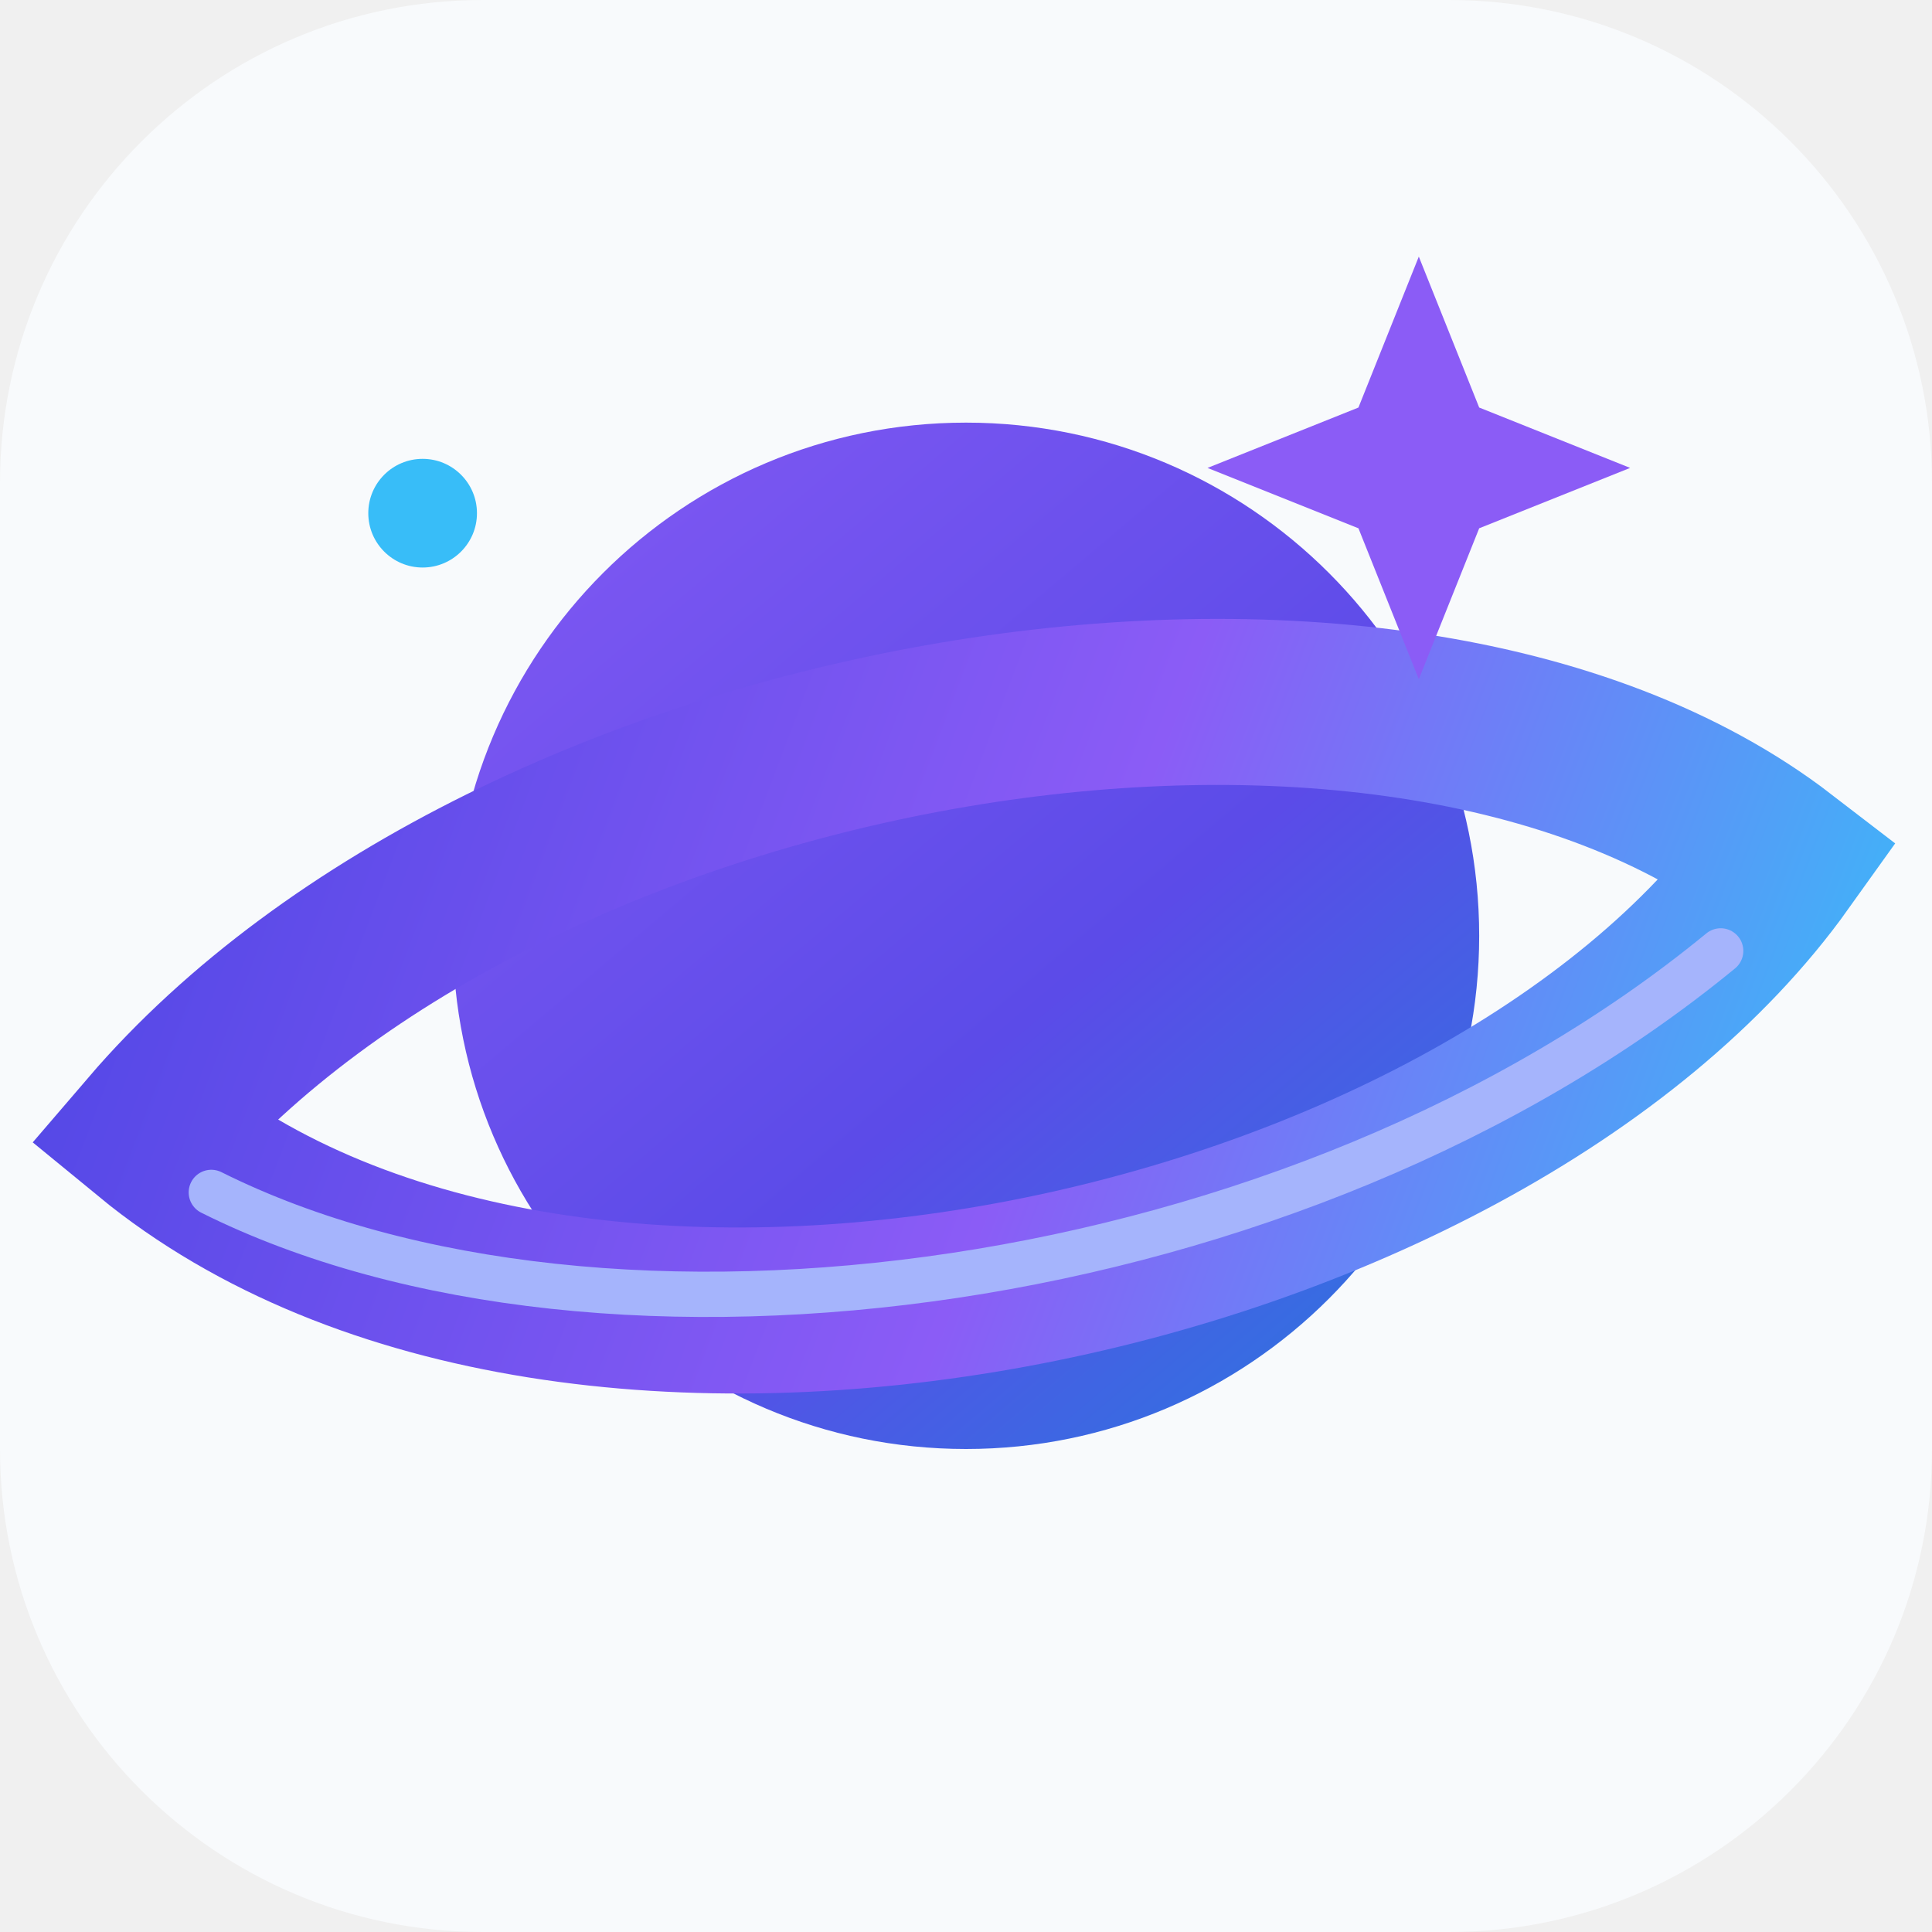
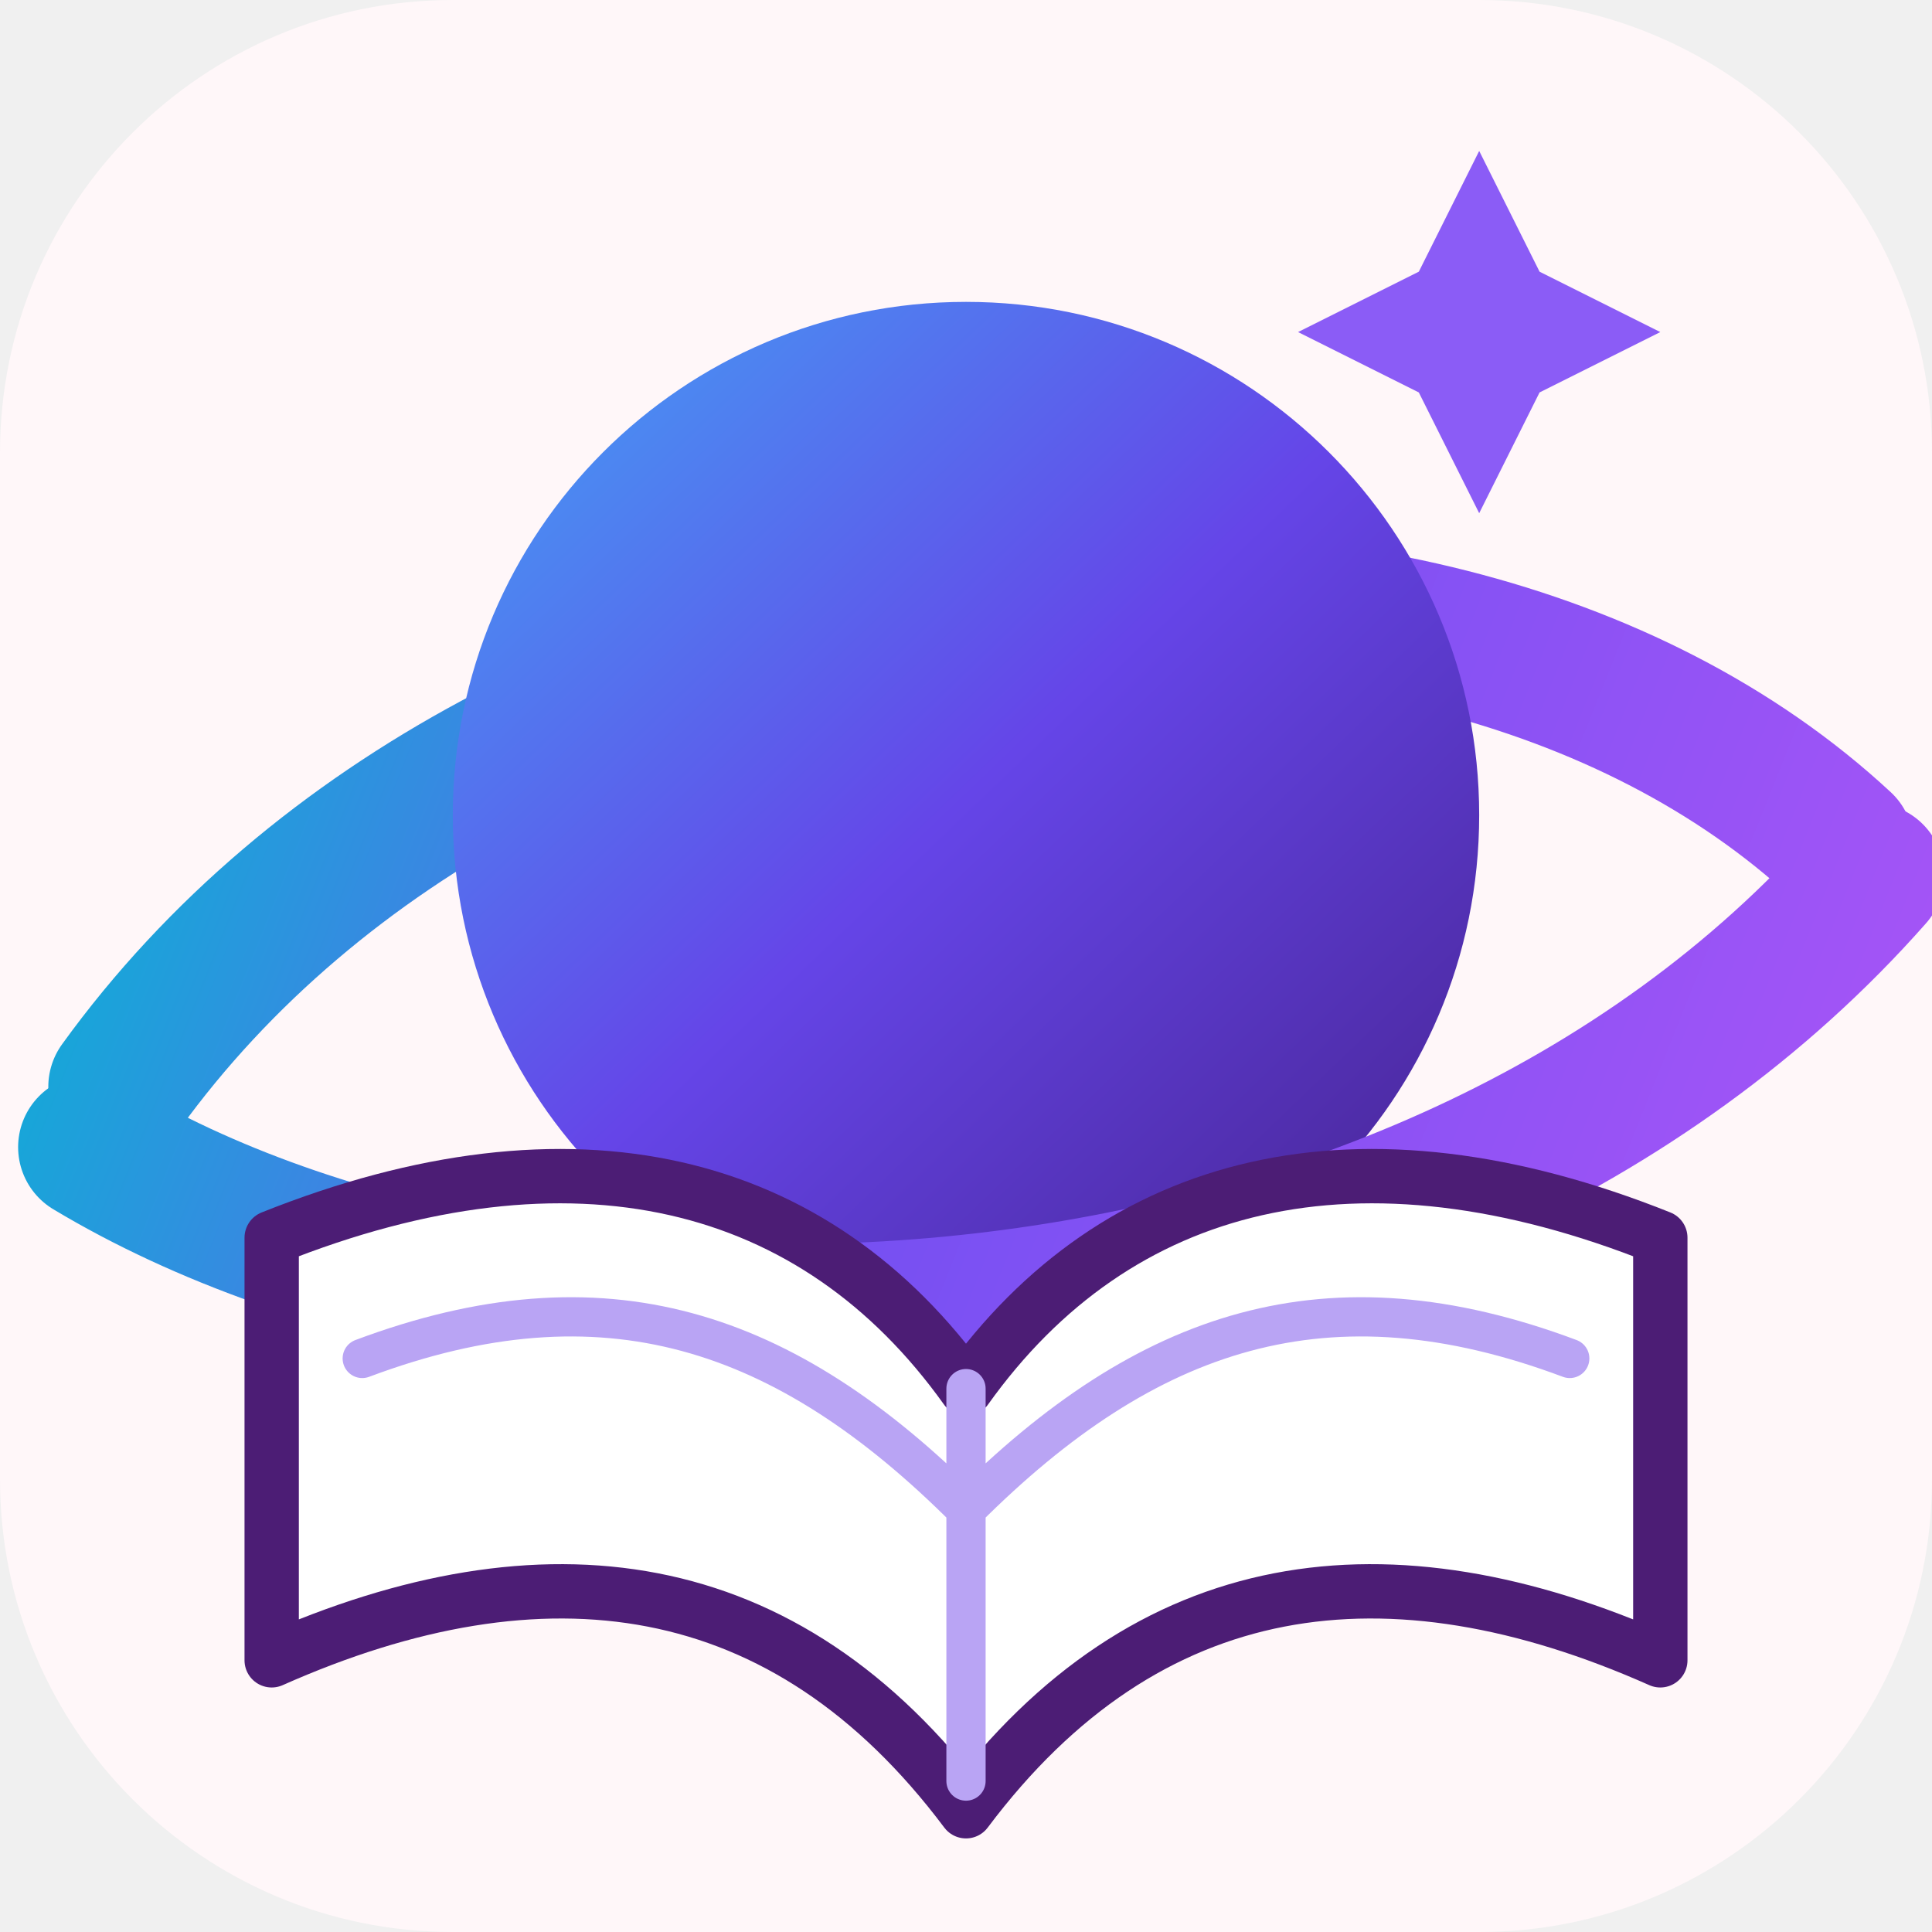
<svg xmlns="http://www.w3.org/2000/svg" viewBox="0 0 64 64">
  <defs>
-     <linearGradient id="p" x1="12" y1="10" x2="50" y2="55" gradientUnits="userSpaceOnUse">
-       <stop stop-color="#8B5CF6" />
-       <stop offset=".55" stop-color="#5B4BE8" />
-       <stop offset="1" stop-color="#168BDB" />
+     <linearGradient id="p" x1="8" y1="8" x2="54" y2="56" gradientUnits="userSpaceOnUse">
+       <stop stop-color="#38BDF8" />
+       <stop offset=".45" stop-color="#6545E8" />
+       <stop offset="1" stop-color="#35105F" />
    </linearGradient>
-     <linearGradient id="r" x1="3" y1="22" x2="61" y2="44" gradientUnits="userSpaceOnUse">
-       <stop stop-color="#4F46E5" />
-       <stop offset=".55" stop-color="#8B5CF6" />
-       <stop offset="1" stop-color="#38BDF8" />
+     <linearGradient id="r" x1="2" y1="20" x2="62" y2="44" gradientUnits="userSpaceOnUse">
+       <stop stop-color="#06B6D4" />
+       <stop offset=".5" stop-color="#7650F2" />
+       <stop offset="1" stop-color="#A855F7" />
    </linearGradient>
  </defs>
-   <rect width="64" height="64" rx="16" fill="#F8FAFC" />
-   <circle cx="32" cy="31" r="17" fill="url(#p)" />
-   <path d="M5 37.5C17 23.5 46 18.5 59 28.5C49 42.5 19 49 5 37.5Z" fill="none" stroke="url(#r)" stroke-width="5.5" stroke-linecap="round" />
-   <path d="M7 39.5C20 46 43 43 57 31.5" fill="none" stroke="#A5B4FC" stroke-width="1.5" stroke-linecap="round" />
-   <path d="M47 8.5L49 13.5L54 15.5L49 17.5L47 22.5L45 17.5L40 15.5L45 13.5Z" fill="#8B5CF6" />
-   <circle cx="14" cy="17" r="1.8" fill="#38BDF8" />
+   <rect width="64" height="64" rx="15" fill="#FFF7F9" />
+   <path d="M4 36C17 18 47 15 61 28" fill="none" stroke="url(#r)" stroke-width="4.8" stroke-linecap="round" />
+   <circle cx="32" cy="27" r="17" fill="url(#p)" />
+   <path d="M3 38C18 47 47 46 62 29" fill="none" stroke="url(#r)" stroke-width="4.8" stroke-linecap="round" />
+   <path d="M9 41C19 37 27 39 32 46C37 39 45 37 55 41V55C46 51 38 52 32 60C26 52 18 51 9 55V41Z" fill="#FFF" stroke="#4C1D75" stroke-width="1.8" stroke-linejoin="round" />
+   <path d="M32 46V59M12 45C20 42 26 44 32 50M52 45C44 42 38 44 32 50" fill="none" stroke="#B9A4F4" stroke-width="1.3" stroke-linecap="round" />
+   <path d="M49 5L51 9L55 11L51 13L49 17L47 13L43 11L47 9Z" fill="#8B5CF6" />
</svg>
